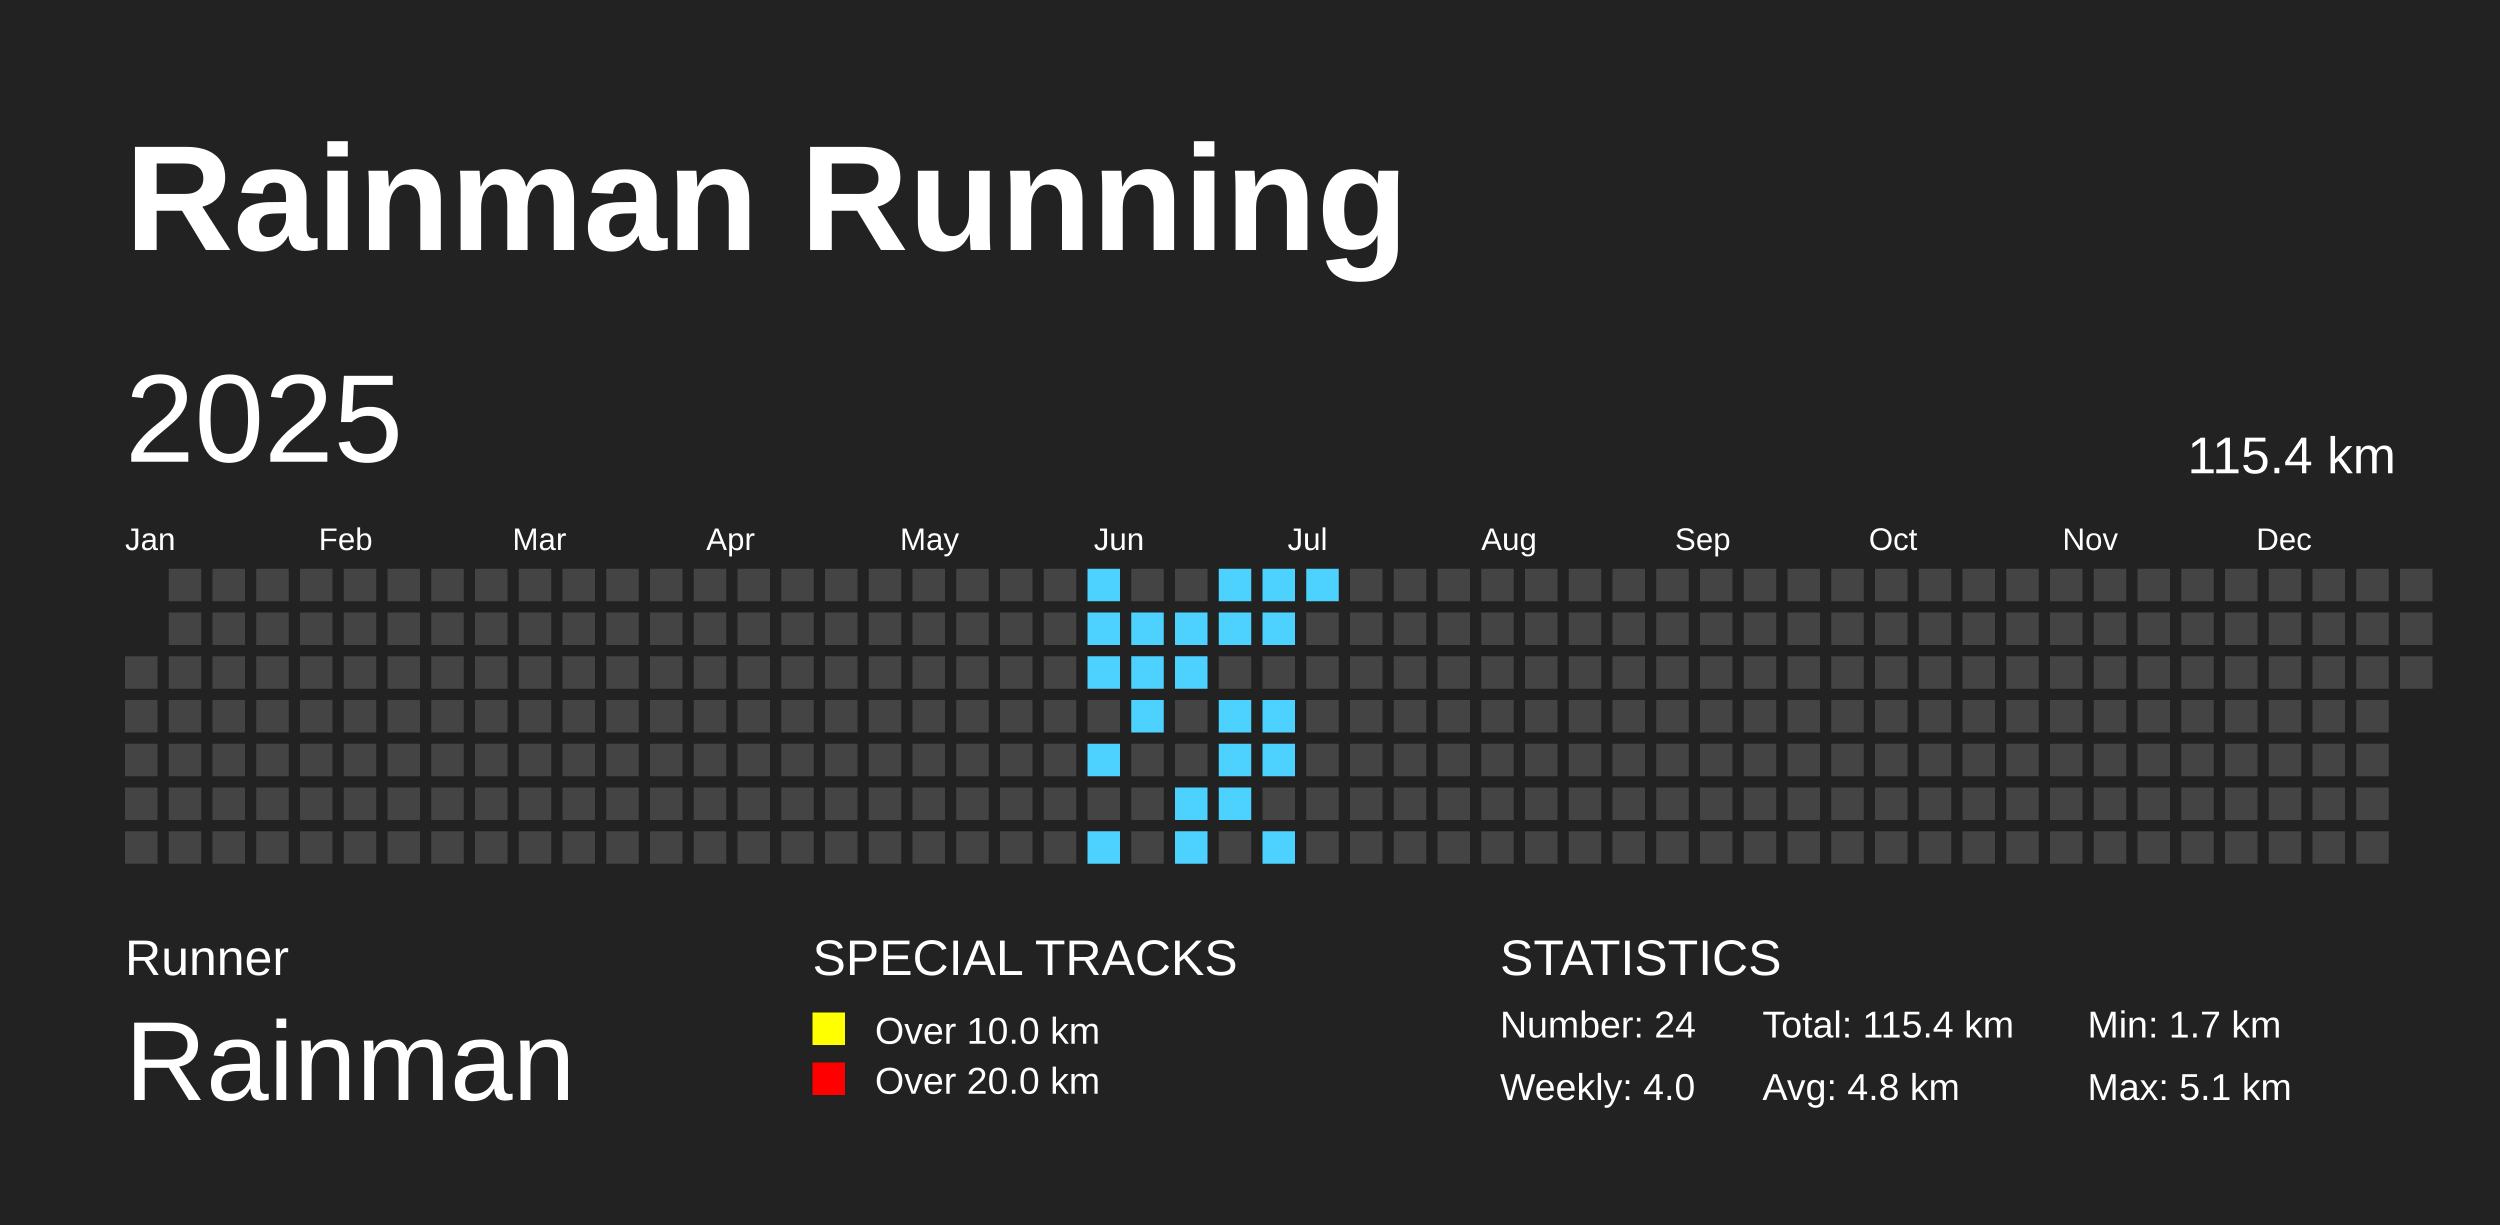
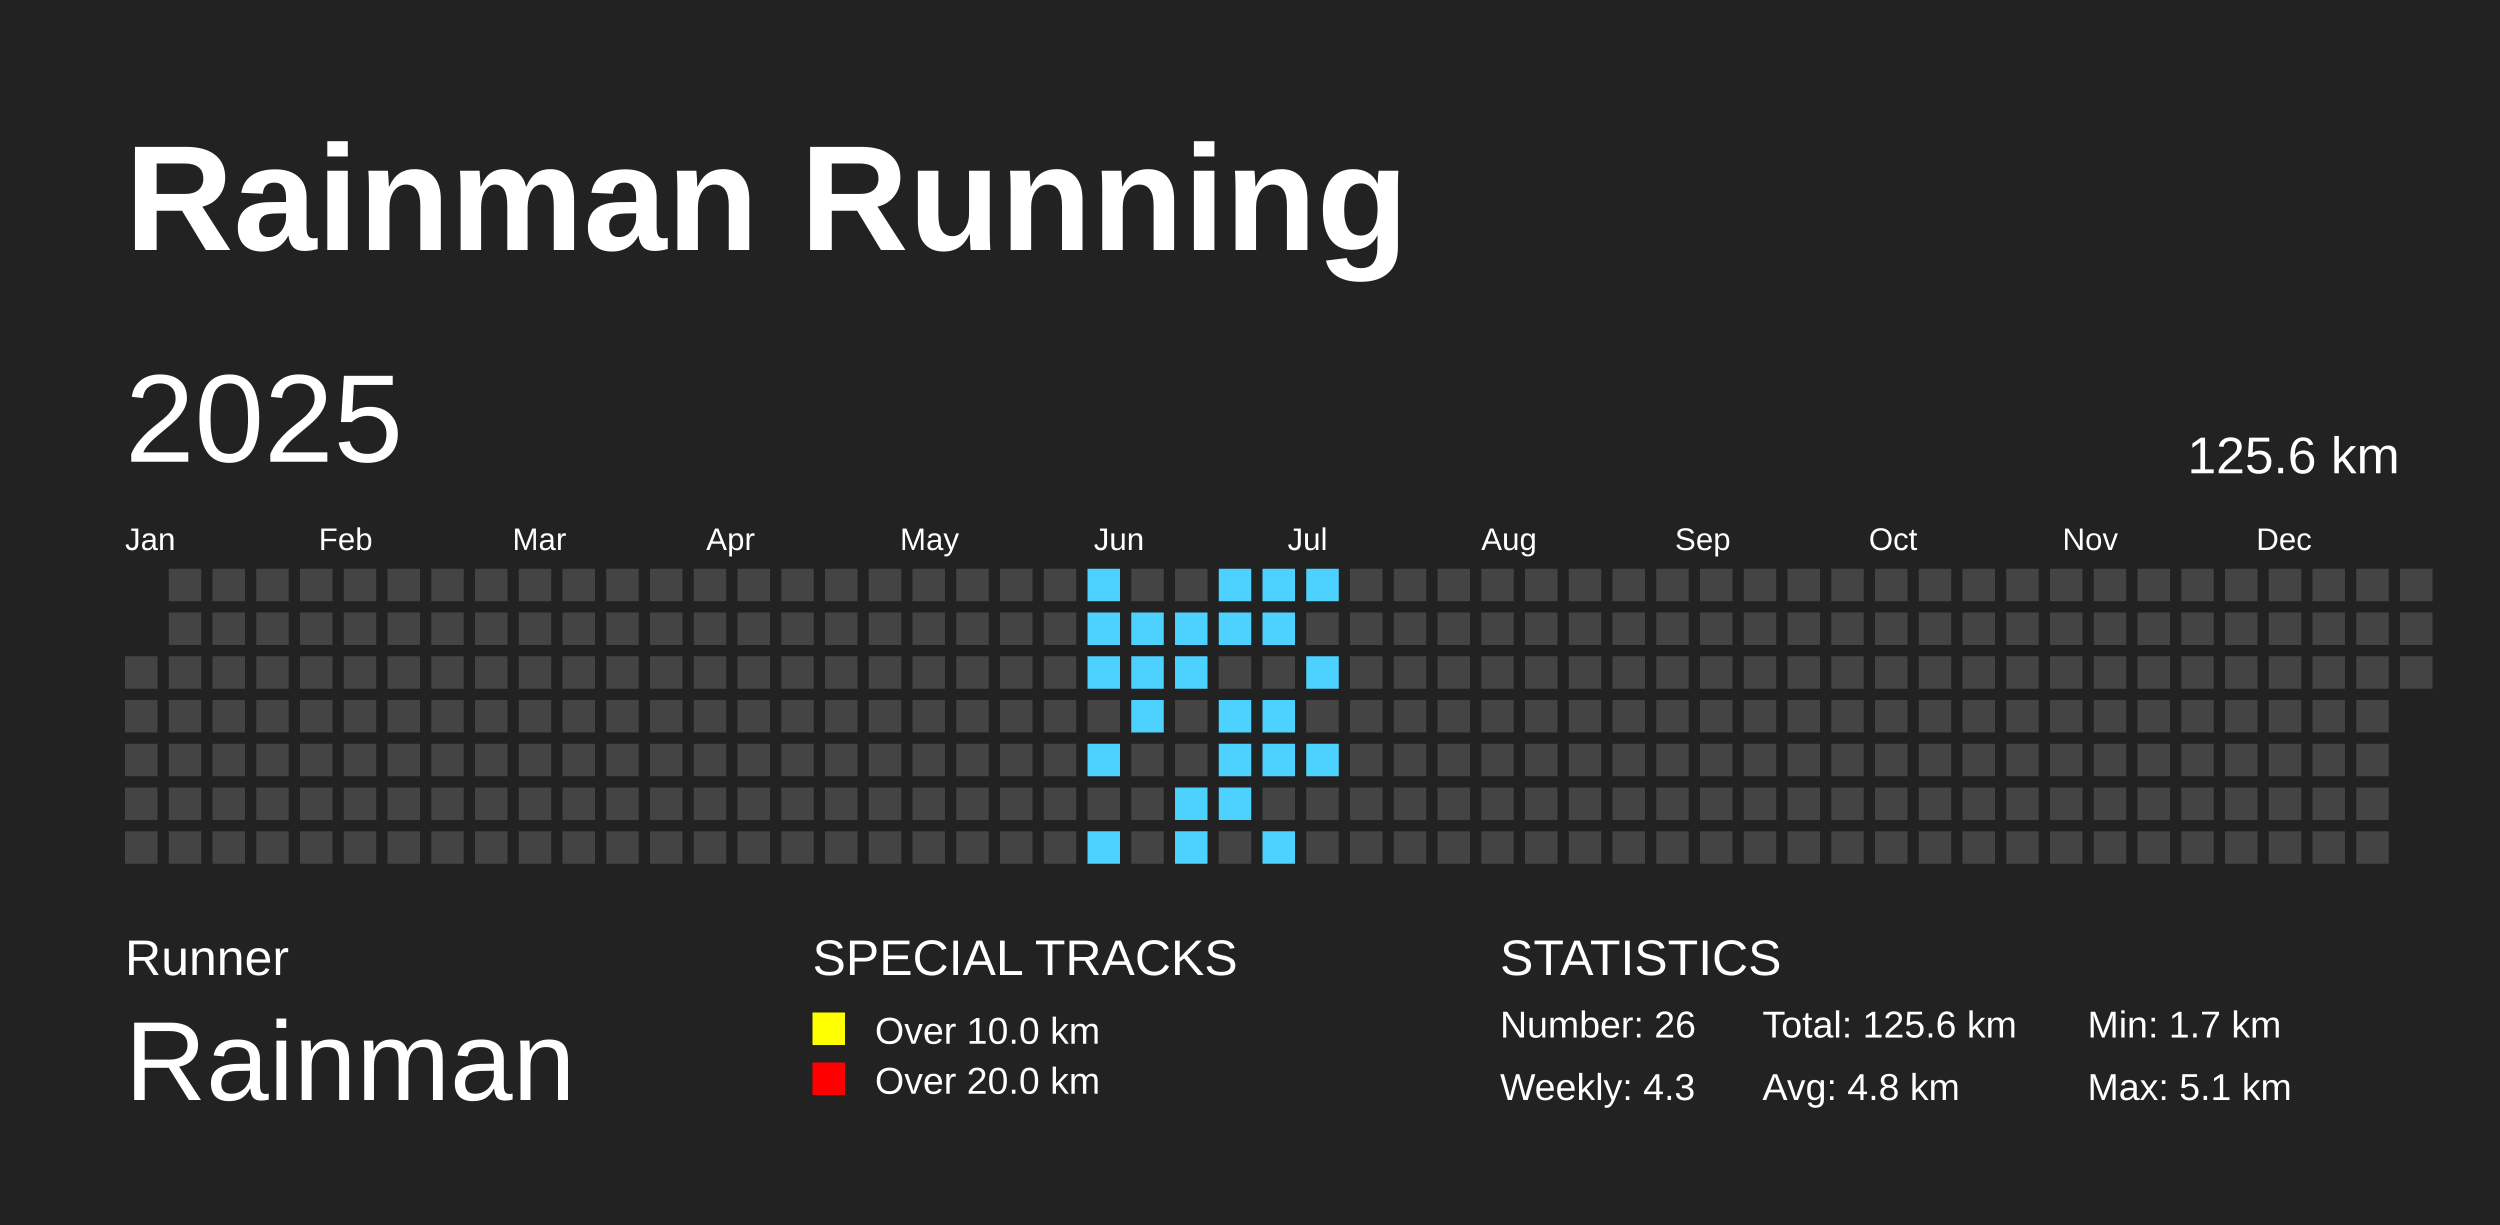
<svg xmlns="http://www.w3.org/2000/svg" baseProfile="full" height="98mm" version="1.1" viewBox="0,0,200,98" width="200mm">
  <defs />
  <rect fill="#222222" height="98" width="200" x="0" y="0" />
  <text fill="#FFFFFF" style="font-size:12px; font-family:Arial; font-weight:bold;" x="10" y="20">Rainman Running</text>
  <text fill="#FFFFFF" style="font-size:4px; font-family:Arial" x="10" y="78">Runner</text>
  <text fill="#FFFFFF" style="font-size:9px; font-family:Arial" x="10" y="88">Rainman</text>
  <text fill="#FFFFFF" style="font-size:4px; font-family:Arial" x="65" y="78">SPECIAL TRACKS</text>
  <rect fill="yellow" height="2.6" width="2.6" x="65" y="81" />
  <text fill="#FFFFFF" style="font-size:3px; font-family:Arial" x="70" y="83.5">Over 10.0 km</text>
  <rect fill="red" height="2.6" width="2.6" x="65" y="85" />
  <text fill="#FFFFFF" style="font-size:3px; font-family:Arial" x="70" y="87.5">Over 20.0 km</text>
  <text fill="#FFFFFF" style="font-size:4px; font-family:Arial" x="120" y="78">STATISTICS</text>
-   <text fill="#FFFFFF" style="font-size:3px; font-family:Arial" x="120" y="83">Number: 24</text>
-   <text fill="#FFFFFF" style="font-size:3px; font-family:Arial" x="120" y="88">Weekly: 4.0</text>
-   <text fill="#FFFFFF" style="font-size:3px; font-family:Arial" x="141" y="83">Total: 115.4 km</text>
+   <text fill="#FFFFFF" style="font-size:3px; font-family:Arial" x="120" y="83">Number: 26</text>
+   <text fill="#FFFFFF" style="font-size:3px; font-family:Arial" x="120" y="88">Weekly: 4.3</text>
+   <text fill="#FFFFFF" style="font-size:3px; font-family:Arial" x="141" y="83">Total: 125.6 km</text>
  <text fill="#FFFFFF" style="font-size:3px; font-family:Arial" x="141" y="88">Avg: 4.8 km</text>
  <text fill="#FFFFFF" style="font-size:3px; font-family:Arial" x="167" y="83">Min: 1.7 km</text>
  <text fill="#FFFFFF" style="font-size:3px; font-family:Arial" x="167" y="88">Max: 5.1 km</text>
  <text dominant-baseline="hanging" fill="#FFFFFF" style="font-size:10.0px; font-family:Arial;" x="10" y="30">2025</text>
-   <text dominant-baseline="hanging" fill="#FFFFFF" style="font-size:4.125px; font-family:Arial;" x="175" y="35">115.4 km</text>
+   <text dominant-baseline="hanging" fill="#FFFFFF" style="font-size:4.125px; font-family:Arial;" x="175" y="35">125.6 km</text>
  <text fill="#FFFFFF" style="font-size:2.5px; font-family:Arial" x="10.0" y="44">Jan</text>
  <text fill="#FFFFFF" style="font-size:2.5px; font-family:Arial" x="25.5" y="44">Feb</text>
  <text fill="#FFFFFF" style="font-size:2.5px; font-family:Arial" x="41.0" y="44">Mar</text>
  <text fill="#FFFFFF" style="font-size:2.5px; font-family:Arial" x="56.5" y="44">Apr</text>
  <text fill="#FFFFFF" style="font-size:2.5px; font-family:Arial" x="72.0" y="44">May</text>
  <text fill="#FFFFFF" style="font-size:2.5px; font-family:Arial" x="87.5" y="44">Jun</text>
  <text fill="#FFFFFF" style="font-size:2.5px; font-family:Arial" x="103.0" y="44">Jul</text>
  <text fill="#FFFFFF" style="font-size:2.5px; font-family:Arial" x="118.5" y="44">Aug</text>
  <text fill="#FFFFFF" style="font-size:2.5px; font-family:Arial" x="134.0" y="44">Sep</text>
  <text fill="#FFFFFF" style="font-size:2.5px; font-family:Arial" x="149.5" y="44">Oct</text>
  <text fill="#FFFFFF" style="font-size:2.5px; font-family:Arial" x="165.0" y="44">Nov</text>
  <text fill="#FFFFFF" style="font-size:2.5px; font-family:Arial" x="180.5" y="44">Dec</text>
  <rect fill="#444444" height="2.6" width="2.6" x="10.0" y="52.5" />
  <rect fill="#444444" height="2.6" width="2.6" x="10.0" y="56.0" />
  <rect fill="#444444" height="2.6" width="2.6" x="10.0" y="59.5" />
  <rect fill="#444444" height="2.6" width="2.6" x="10.0" y="63.0" />
  <rect fill="#444444" height="2.6" width="2.6" x="10.0" y="66.5" />
  <rect fill="#444444" height="2.6" width="2.6" x="13.5" y="45.5" />
  <rect fill="#444444" height="2.6" width="2.6" x="13.5" y="49.0" />
  <rect fill="#444444" height="2.6" width="2.6" x="13.5" y="52.5" />
  <rect fill="#444444" height="2.6" width="2.6" x="13.5" y="56.0" />
  <rect fill="#444444" height="2.6" width="2.6" x="13.5" y="59.5" />
  <rect fill="#444444" height="2.6" width="2.6" x="13.5" y="63.0" />
  <rect fill="#444444" height="2.6" width="2.6" x="13.5" y="66.5" />
  <rect fill="#444444" height="2.6" width="2.6" x="17.0" y="45.5" />
  <rect fill="#444444" height="2.6" width="2.6" x="17.0" y="49.0" />
  <rect fill="#444444" height="2.6" width="2.6" x="17.0" y="52.5" />
  <rect fill="#444444" height="2.6" width="2.6" x="17.0" y="56.0" />
  <rect fill="#444444" height="2.6" width="2.6" x="17.0" y="59.5" />
  <rect fill="#444444" height="2.6" width="2.6" x="17.0" y="63.0" />
  <rect fill="#444444" height="2.6" width="2.6" x="17.0" y="66.5" />
  <rect fill="#444444" height="2.6" width="2.6" x="20.5" y="45.5" />
  <rect fill="#444444" height="2.6" width="2.6" x="20.5" y="49.0" />
  <rect fill="#444444" height="2.6" width="2.6" x="20.5" y="52.5" />
  <rect fill="#444444" height="2.6" width="2.6" x="20.5" y="56.0" />
  <rect fill="#444444" height="2.6" width="2.6" x="20.5" y="59.5" />
  <rect fill="#444444" height="2.6" width="2.6" x="20.5" y="63.0" />
  <rect fill="#444444" height="2.6" width="2.6" x="20.5" y="66.5" />
  <rect fill="#444444" height="2.6" width="2.6" x="24.0" y="45.5" />
  <rect fill="#444444" height="2.6" width="2.6" x="24.0" y="49.0" />
  <rect fill="#444444" height="2.6" width="2.6" x="24.0" y="52.5" />
  <rect fill="#444444" height="2.6" width="2.6" x="24.0" y="56.0" />
  <rect fill="#444444" height="2.6" width="2.6" x="24.0" y="59.5" />
  <rect fill="#444444" height="2.6" width="2.6" x="24.0" y="63.0" />
  <rect fill="#444444" height="2.6" width="2.6" x="24.0" y="66.5" />
  <rect fill="#444444" height="2.6" width="2.6" x="27.5" y="45.5" />
  <rect fill="#444444" height="2.6" width="2.6" x="27.5" y="49.0" />
  <rect fill="#444444" height="2.6" width="2.6" x="27.5" y="52.5" />
  <rect fill="#444444" height="2.6" width="2.6" x="27.5" y="56.0" />
  <rect fill="#444444" height="2.6" width="2.6" x="27.5" y="59.5" />
  <rect fill="#444444" height="2.6" width="2.6" x="27.5" y="63.0" />
  <rect fill="#444444" height="2.6" width="2.6" x="27.5" y="66.5" />
  <rect fill="#444444" height="2.6" width="2.6" x="31.0" y="45.5" />
  <rect fill="#444444" height="2.6" width="2.6" x="31.0" y="49.0" />
  <rect fill="#444444" height="2.6" width="2.6" x="31.0" y="52.5" />
  <rect fill="#444444" height="2.6" width="2.6" x="31.0" y="56.0" />
  <rect fill="#444444" height="2.6" width="2.6" x="31.0" y="59.5" />
  <rect fill="#444444" height="2.6" width="2.6" x="31.0" y="63.0" />
  <rect fill="#444444" height="2.6" width="2.6" x="31.0" y="66.5" />
  <rect fill="#444444" height="2.6" width="2.6" x="34.5" y="45.5" />
  <rect fill="#444444" height="2.6" width="2.6" x="34.5" y="49.0" />
  <rect fill="#444444" height="2.6" width="2.6" x="34.5" y="52.5" />
  <rect fill="#444444" height="2.6" width="2.6" x="34.5" y="56.0" />
  <rect fill="#444444" height="2.6" width="2.6" x="34.5" y="59.5" />
  <rect fill="#444444" height="2.6" width="2.6" x="34.5" y="63.0" />
  <rect fill="#444444" height="2.6" width="2.6" x="34.5" y="66.5" />
  <rect fill="#444444" height="2.6" width="2.6" x="38.0" y="45.5" />
  <rect fill="#444444" height="2.6" width="2.6" x="38.0" y="49.0" />
  <rect fill="#444444" height="2.6" width="2.6" x="38.0" y="52.5" />
  <rect fill="#444444" height="2.6" width="2.6" x="38.0" y="56.0" />
  <rect fill="#444444" height="2.6" width="2.6" x="38.0" y="59.5" />
  <rect fill="#444444" height="2.6" width="2.6" x="38.0" y="63.0" />
  <rect fill="#444444" height="2.6" width="2.6" x="38.0" y="66.5" />
  <rect fill="#444444" height="2.6" width="2.6" x="41.5" y="45.5" />
  <rect fill="#444444" height="2.6" width="2.6" x="41.5" y="49.0" />
  <rect fill="#444444" height="2.6" width="2.6" x="41.5" y="52.5" />
  <rect fill="#444444" height="2.6" width="2.6" x="41.5" y="56.0" />
  <rect fill="#444444" height="2.6" width="2.6" x="41.5" y="59.5" />
  <rect fill="#444444" height="2.6" width="2.6" x="41.5" y="63.0" />
  <rect fill="#444444" height="2.6" width="2.6" x="41.5" y="66.5" />
  <rect fill="#444444" height="2.6" width="2.6" x="45.0" y="45.5" />
  <rect fill="#444444" height="2.6" width="2.6" x="45.0" y="49.0" />
  <rect fill="#444444" height="2.6" width="2.6" x="45.0" y="52.5" />
  <rect fill="#444444" height="2.6" width="2.6" x="45.0" y="56.0" />
  <rect fill="#444444" height="2.6" width="2.6" x="45.0" y="59.5" />
  <rect fill="#444444" height="2.6" width="2.6" x="45.0" y="63.0" />
  <rect fill="#444444" height="2.6" width="2.6" x="45.0" y="66.5" />
  <rect fill="#444444" height="2.6" width="2.6" x="48.5" y="45.5" />
  <rect fill="#444444" height="2.6" width="2.6" x="48.5" y="49.0" />
  <rect fill="#444444" height="2.6" width="2.6" x="48.5" y="52.5" />
  <rect fill="#444444" height="2.6" width="2.6" x="48.5" y="56.0" />
  <rect fill="#444444" height="2.6" width="2.6" x="48.5" y="59.5" />
  <rect fill="#444444" height="2.6" width="2.6" x="48.5" y="63.0" />
  <rect fill="#444444" height="2.6" width="2.6" x="48.5" y="66.5" />
  <rect fill="#444444" height="2.6" width="2.6" x="52.0" y="45.5" />
  <rect fill="#444444" height="2.6" width="2.6" x="52.0" y="49.0" />
  <rect fill="#444444" height="2.6" width="2.6" x="52.0" y="52.5" />
  <rect fill="#444444" height="2.6" width="2.6" x="52.0" y="56.0" />
  <rect fill="#444444" height="2.6" width="2.6" x="52.0" y="59.5" />
  <rect fill="#444444" height="2.6" width="2.6" x="52.0" y="63.0" />
  <rect fill="#444444" height="2.6" width="2.6" x="52.0" y="66.5" />
  <rect fill="#444444" height="2.6" width="2.6" x="55.5" y="45.5" />
  <rect fill="#444444" height="2.6" width="2.6" x="55.5" y="49.0" />
  <rect fill="#444444" height="2.6" width="2.6" x="55.5" y="52.5" />
  <rect fill="#444444" height="2.6" width="2.6" x="55.5" y="56.0" />
  <rect fill="#444444" height="2.6" width="2.6" x="55.5" y="59.5" />
  <rect fill="#444444" height="2.6" width="2.6" x="55.5" y="63.0" />
  <rect fill="#444444" height="2.6" width="2.6" x="55.5" y="66.5" />
  <rect fill="#444444" height="2.6" width="2.6" x="59.0" y="45.5" />
  <rect fill="#444444" height="2.6" width="2.6" x="59.0" y="49.0" />
  <rect fill="#444444" height="2.6" width="2.6" x="59.0" y="52.5" />
  <rect fill="#444444" height="2.6" width="2.6" x="59.0" y="56.0" />
  <rect fill="#444444" height="2.6" width="2.6" x="59.0" y="59.5" />
  <rect fill="#444444" height="2.6" width="2.6" x="59.0" y="63.0" />
  <rect fill="#444444" height="2.6" width="2.6" x="59.0" y="66.5" />
  <rect fill="#444444" height="2.6" width="2.6" x="62.5" y="45.5" />
  <rect fill="#444444" height="2.6" width="2.6" x="62.5" y="49.0" />
  <rect fill="#444444" height="2.6" width="2.6" x="62.5" y="52.5" />
  <rect fill="#444444" height="2.6" width="2.6" x="62.5" y="56.0" />
  <rect fill="#444444" height="2.6" width="2.6" x="62.5" y="59.5" />
  <rect fill="#444444" height="2.6" width="2.6" x="62.5" y="63.0" />
  <rect fill="#444444" height="2.6" width="2.6" x="62.5" y="66.5" />
  <rect fill="#444444" height="2.6" width="2.6" x="66.0" y="45.5" />
  <rect fill="#444444" height="2.6" width="2.6" x="66.0" y="49.0" />
  <rect fill="#444444" height="2.6" width="2.6" x="66.0" y="52.5" />
  <rect fill="#444444" height="2.6" width="2.6" x="66.0" y="56.0" />
  <rect fill="#444444" height="2.6" width="2.6" x="66.0" y="59.5" />
  <rect fill="#444444" height="2.6" width="2.6" x="66.0" y="63.0" />
  <rect fill="#444444" height="2.6" width="2.6" x="66.0" y="66.5" />
  <rect fill="#444444" height="2.6" width="2.6" x="69.5" y="45.5" />
  <rect fill="#444444" height="2.6" width="2.6" x="69.5" y="49.0" />
  <rect fill="#444444" height="2.6" width="2.6" x="69.5" y="52.5" />
  <rect fill="#444444" height="2.6" width="2.6" x="69.5" y="56.0" />
  <rect fill="#444444" height="2.6" width="2.6" x="69.5" y="59.5" />
  <rect fill="#444444" height="2.6" width="2.6" x="69.5" y="63.0" />
  <rect fill="#444444" height="2.6" width="2.6" x="69.5" y="66.5" />
  <rect fill="#444444" height="2.6" width="2.6" x="73.0" y="45.5" />
  <rect fill="#444444" height="2.6" width="2.6" x="73.0" y="49.0" />
  <rect fill="#444444" height="2.6" width="2.6" x="73.0" y="52.5" />
  <rect fill="#444444" height="2.6" width="2.6" x="73.0" y="56.0" />
  <rect fill="#444444" height="2.6" width="2.6" x="73.0" y="59.5" />
  <rect fill="#444444" height="2.6" width="2.6" x="73.0" y="63.0" />
  <rect fill="#444444" height="2.6" width="2.6" x="73.0" y="66.5" />
  <rect fill="#444444" height="2.6" width="2.6" x="76.5" y="45.5" />
  <rect fill="#444444" height="2.6" width="2.6" x="76.5" y="49.0" />
  <rect fill="#444444" height="2.6" width="2.6" x="76.5" y="52.5" />
  <rect fill="#444444" height="2.6" width="2.6" x="76.5" y="56.0" />
  <rect fill="#444444" height="2.6" width="2.6" x="76.5" y="59.5" />
  <rect fill="#444444" height="2.6" width="2.6" x="76.5" y="63.0" />
  <rect fill="#444444" height="2.6" width="2.6" x="76.5" y="66.5" />
  <rect fill="#444444" height="2.6" width="2.6" x="80.0" y="45.5" />
  <rect fill="#444444" height="2.6" width="2.6" x="80.0" y="49.0" />
  <rect fill="#444444" height="2.6" width="2.6" x="80.0" y="52.5" />
  <rect fill="#444444" height="2.6" width="2.6" x="80.0" y="56.0" />
  <rect fill="#444444" height="2.6" width="2.6" x="80.0" y="59.5" />
  <rect fill="#444444" height="2.6" width="2.6" x="80.0" y="63.0" />
  <rect fill="#444444" height="2.6" width="2.6" x="80.0" y="66.5" />
  <rect fill="#444444" height="2.6" width="2.6" x="83.5" y="45.5" />
  <rect fill="#444444" height="2.6" width="2.6" x="83.5" y="49.0" />
  <rect fill="#444444" height="2.6" width="2.6" x="83.5" y="52.5" />
  <rect fill="#444444" height="2.6" width="2.6" x="83.5" y="56.0" />
  <rect fill="#444444" height="2.6" width="2.6" x="83.5" y="59.5" />
  <rect fill="#444444" height="2.6" width="2.6" x="83.5" y="63.0" />
  <rect fill="#444444" height="2.6" width="2.6" x="83.5" y="66.5" />
  <rect fill="#4DD2FF" height="2.6" width="2.6" x="87.0" y="45.5" />
  <rect fill="#4DD2FF" height="2.6" width="2.6" x="87.0" y="49.0" />
  <rect fill="#4DD2FF" height="2.6" width="2.6" x="87.0" y="52.5" />
  <rect fill="#444444" height="2.6" width="2.6" x="87.0" y="56.0" />
  <rect fill="#4DD2FF" height="2.6" width="2.6" x="87.0" y="59.5" />
  <rect fill="#444444" height="2.6" width="2.6" x="87.0" y="63.0" />
  <rect fill="#4DD2FF" height="2.6" width="2.6" x="87.0" y="66.5" />
  <rect fill="#444444" height="2.6" width="2.6" x="90.5" y="45.5" />
  <rect fill="#4DD2FF" height="2.6" width="2.6" x="90.5" y="49.0" />
  <rect fill="#4DD2FF" height="2.6" width="2.6" x="90.5" y="52.5" />
  <rect fill="#4DD2FF" height="2.6" width="2.6" x="90.5" y="56.0" />
  <rect fill="#444444" height="2.6" width="2.6" x="90.5" y="59.5" />
  <rect fill="#444444" height="2.6" width="2.6" x="90.5" y="63.0" />
  <rect fill="#444444" height="2.6" width="2.6" x="90.5" y="66.5" />
  <rect fill="#444444" height="2.6" width="2.6" x="94.0" y="45.5" />
  <rect fill="#4DD2FF" height="2.6" width="2.6" x="94.0" y="49.0" />
  <rect fill="#4DD2FF" height="2.6" width="2.6" x="94.0" y="52.5" />
  <rect fill="#444444" height="2.6" width="2.6" x="94.0" y="56.0" />
  <rect fill="#444444" height="2.6" width="2.6" x="94.0" y="59.5" />
  <rect fill="#4DD2FF" height="2.6" width="2.6" x="94.0" y="63.0" />
  <rect fill="#4DD2FF" height="2.6" width="2.6" x="94.0" y="66.5" />
  <rect fill="#4DD2FF" height="2.6" width="2.6" x="97.5" y="45.5" />
  <rect fill="#4DD2FF" height="2.6" width="2.6" x="97.5" y="49.0" />
  <rect fill="#444444" height="2.6" width="2.6" x="97.5" y="52.5" />
  <rect fill="#4DD2FF" height="2.6" width="2.6" x="97.5" y="56.0" />
  <rect fill="#4DD2FF" height="2.6" width="2.6" x="97.5" y="59.5" />
  <rect fill="#4DD2FF" height="2.6" width="2.6" x="97.5" y="63.0" />
  <rect fill="#444444" height="2.6" width="2.6" x="97.5" y="66.5" />
  <rect fill="#4DD2FF" height="2.6" width="2.6" x="101.0" y="45.5" />
  <rect fill="#4DD2FF" height="2.6" width="2.6" x="101.0" y="49.0" />
  <rect fill="#444444" height="2.6" width="2.6" x="101.0" y="52.5" />
  <rect fill="#4DD2FF" height="2.6" width="2.6" x="101.0" y="56.0" />
  <rect fill="#4DD2FF" height="2.6" width="2.6" x="101.0" y="59.5" />
  <rect fill="#444444" height="2.6" width="2.6" x="101.0" y="63.0" />
  <rect fill="#4DD2FF" height="2.6" width="2.6" x="101.0" y="66.5" />
  <rect fill="#4DD2FF" height="2.6" width="2.6" x="104.5" y="45.5" />
  <rect fill="#444444" height="2.6" width="2.6" x="104.5" y="49.0" />
-   <rect fill="#444444" height="2.6" width="2.6" x="104.5" y="52.5" />
+   <rect fill="#4DD2FF" height="2.6" width="2.6" x="104.5" y="52.5" />
  <rect fill="#444444" height="2.6" width="2.6" x="104.5" y="56.0" />
-   <rect fill="#444444" height="2.6" width="2.6" x="104.5" y="59.5" />
+   <rect fill="#4DD2FF" height="2.6" width="2.6" x="104.5" y="59.5" />
  <rect fill="#444444" height="2.6" width="2.6" x="104.5" y="63.0" />
  <rect fill="#444444" height="2.6" width="2.6" x="104.5" y="66.5" />
  <rect fill="#444444" height="2.6" width="2.6" x="108.0" y="45.5" />
  <rect fill="#444444" height="2.6" width="2.6" x="108.0" y="49.0" />
  <rect fill="#444444" height="2.6" width="2.6" x="108.0" y="52.5" />
  <rect fill="#444444" height="2.6" width="2.6" x="108.0" y="56.0" />
  <rect fill="#444444" height="2.6" width="2.6" x="108.0" y="59.5" />
  <rect fill="#444444" height="2.6" width="2.6" x="108.0" y="63.0" />
  <rect fill="#444444" height="2.6" width="2.6" x="108.0" y="66.5" />
  <rect fill="#444444" height="2.6" width="2.6" x="111.5" y="45.5" />
  <rect fill="#444444" height="2.6" width="2.6" x="111.5" y="49.0" />
  <rect fill="#444444" height="2.6" width="2.6" x="111.5" y="52.5" />
  <rect fill="#444444" height="2.6" width="2.6" x="111.5" y="56.0" />
  <rect fill="#444444" height="2.6" width="2.6" x="111.5" y="59.5" />
  <rect fill="#444444" height="2.6" width="2.6" x="111.5" y="63.0" />
  <rect fill="#444444" height="2.6" width="2.6" x="111.5" y="66.5" />
  <rect fill="#444444" height="2.6" width="2.6" x="115.0" y="45.5" />
  <rect fill="#444444" height="2.6" width="2.6" x="115.0" y="49.0" />
  <rect fill="#444444" height="2.6" width="2.6" x="115.0" y="52.5" />
  <rect fill="#444444" height="2.6" width="2.6" x="115.0" y="56.0" />
  <rect fill="#444444" height="2.6" width="2.6" x="115.0" y="59.5" />
  <rect fill="#444444" height="2.6" width="2.6" x="115.0" y="63.0" />
  <rect fill="#444444" height="2.6" width="2.6" x="115.0" y="66.5" />
  <rect fill="#444444" height="2.6" width="2.6" x="118.5" y="45.5" />
  <rect fill="#444444" height="2.6" width="2.6" x="118.5" y="49.0" />
  <rect fill="#444444" height="2.6" width="2.6" x="118.5" y="52.5" />
  <rect fill="#444444" height="2.6" width="2.6" x="118.5" y="56.0" />
  <rect fill="#444444" height="2.6" width="2.6" x="118.5" y="59.5" />
  <rect fill="#444444" height="2.6" width="2.6" x="118.5" y="63.0" />
  <rect fill="#444444" height="2.6" width="2.6" x="118.5" y="66.5" />
  <rect fill="#444444" height="2.6" width="2.6" x="122.0" y="45.5" />
  <rect fill="#444444" height="2.6" width="2.6" x="122.0" y="49.0" />
  <rect fill="#444444" height="2.6" width="2.6" x="122.0" y="52.5" />
  <rect fill="#444444" height="2.6" width="2.6" x="122.0" y="56.0" />
  <rect fill="#444444" height="2.6" width="2.6" x="122.0" y="59.5" />
  <rect fill="#444444" height="2.6" width="2.6" x="122.0" y="63.0" />
  <rect fill="#444444" height="2.6" width="2.6" x="122.0" y="66.5" />
  <rect fill="#444444" height="2.6" width="2.6" x="125.5" y="45.5" />
  <rect fill="#444444" height="2.6" width="2.6" x="125.5" y="49.0" />
  <rect fill="#444444" height="2.6" width="2.6" x="125.5" y="52.5" />
  <rect fill="#444444" height="2.6" width="2.6" x="125.5" y="56.0" />
  <rect fill="#444444" height="2.6" width="2.6" x="125.5" y="59.5" />
  <rect fill="#444444" height="2.6" width="2.6" x="125.5" y="63.0" />
  <rect fill="#444444" height="2.6" width="2.6" x="125.5" y="66.5" />
  <rect fill="#444444" height="2.6" width="2.6" x="129.0" y="45.5" />
  <rect fill="#444444" height="2.6" width="2.6" x="129.0" y="49.0" />
  <rect fill="#444444" height="2.6" width="2.6" x="129.0" y="52.5" />
  <rect fill="#444444" height="2.6" width="2.6" x="129.0" y="56.0" />
  <rect fill="#444444" height="2.6" width="2.6" x="129.0" y="59.5" />
  <rect fill="#444444" height="2.6" width="2.6" x="129.0" y="63.0" />
  <rect fill="#444444" height="2.6" width="2.6" x="129.0" y="66.5" />
  <rect fill="#444444" height="2.6" width="2.6" x="132.5" y="45.5" />
  <rect fill="#444444" height="2.6" width="2.6" x="132.5" y="49.0" />
  <rect fill="#444444" height="2.6" width="2.6" x="132.5" y="52.5" />
  <rect fill="#444444" height="2.6" width="2.6" x="132.5" y="56.0" />
  <rect fill="#444444" height="2.6" width="2.6" x="132.5" y="59.5" />
  <rect fill="#444444" height="2.6" width="2.6" x="132.5" y="63.0" />
  <rect fill="#444444" height="2.6" width="2.6" x="132.5" y="66.5" />
  <rect fill="#444444" height="2.6" width="2.6" x="136.0" y="45.5" />
  <rect fill="#444444" height="2.6" width="2.6" x="136.0" y="49.0" />
  <rect fill="#444444" height="2.6" width="2.6" x="136.0" y="52.5" />
  <rect fill="#444444" height="2.6" width="2.6" x="136.0" y="56.0" />
  <rect fill="#444444" height="2.6" width="2.6" x="136.0" y="59.5" />
  <rect fill="#444444" height="2.6" width="2.6" x="136.0" y="63.0" />
  <rect fill="#444444" height="2.6" width="2.6" x="136.0" y="66.5" />
  <rect fill="#444444" height="2.6" width="2.6" x="139.5" y="45.5" />
  <rect fill="#444444" height="2.6" width="2.6" x="139.5" y="49.0" />
  <rect fill="#444444" height="2.6" width="2.6" x="139.5" y="52.5" />
  <rect fill="#444444" height="2.6" width="2.6" x="139.5" y="56.0" />
  <rect fill="#444444" height="2.6" width="2.6" x="139.5" y="59.5" />
  <rect fill="#444444" height="2.6" width="2.6" x="139.5" y="63.0" />
  <rect fill="#444444" height="2.6" width="2.6" x="139.5" y="66.5" />
  <rect fill="#444444" height="2.6" width="2.6" x="143.0" y="45.5" />
  <rect fill="#444444" height="2.6" width="2.6" x="143.0" y="49.0" />
  <rect fill="#444444" height="2.6" width="2.6" x="143.0" y="52.5" />
  <rect fill="#444444" height="2.6" width="2.6" x="143.0" y="56.0" />
  <rect fill="#444444" height="2.6" width="2.6" x="143.0" y="59.5" />
  <rect fill="#444444" height="2.6" width="2.6" x="143.0" y="63.0" />
  <rect fill="#444444" height="2.6" width="2.6" x="143.0" y="66.5" />
  <rect fill="#444444" height="2.6" width="2.6" x="146.5" y="45.5" />
  <rect fill="#444444" height="2.6" width="2.6" x="146.5" y="49.0" />
  <rect fill="#444444" height="2.6" width="2.6" x="146.5" y="52.5" />
  <rect fill="#444444" height="2.6" width="2.6" x="146.5" y="56.0" />
  <rect fill="#444444" height="2.6" width="2.6" x="146.5" y="59.5" />
  <rect fill="#444444" height="2.6" width="2.6" x="146.5" y="63.0" />
  <rect fill="#444444" height="2.6" width="2.6" x="146.5" y="66.5" />
  <rect fill="#444444" height="2.6" width="2.6" x="150.0" y="45.5" />
  <rect fill="#444444" height="2.6" width="2.6" x="150.0" y="49.0" />
  <rect fill="#444444" height="2.6" width="2.6" x="150.0" y="52.5" />
  <rect fill="#444444" height="2.6" width="2.6" x="150.0" y="56.0" />
  <rect fill="#444444" height="2.6" width="2.6" x="150.0" y="59.5" />
  <rect fill="#444444" height="2.6" width="2.6" x="150.0" y="63.0" />
  <rect fill="#444444" height="2.6" width="2.6" x="150.0" y="66.5" />
  <rect fill="#444444" height="2.6" width="2.6" x="153.5" y="45.5" />
  <rect fill="#444444" height="2.6" width="2.6" x="153.5" y="49.0" />
  <rect fill="#444444" height="2.6" width="2.6" x="153.5" y="52.5" />
  <rect fill="#444444" height="2.6" width="2.6" x="153.5" y="56.0" />
  <rect fill="#444444" height="2.6" width="2.6" x="153.5" y="59.5" />
  <rect fill="#444444" height="2.6" width="2.6" x="153.5" y="63.0" />
  <rect fill="#444444" height="2.6" width="2.6" x="153.5" y="66.5" />
  <rect fill="#444444" height="2.6" width="2.6" x="157.0" y="45.5" />
  <rect fill="#444444" height="2.6" width="2.6" x="157.0" y="49.0" />
  <rect fill="#444444" height="2.6" width="2.6" x="157.0" y="52.5" />
  <rect fill="#444444" height="2.6" width="2.6" x="157.0" y="56.0" />
  <rect fill="#444444" height="2.6" width="2.6" x="157.0" y="59.5" />
  <rect fill="#444444" height="2.6" width="2.6" x="157.0" y="63.0" />
  <rect fill="#444444" height="2.6" width="2.6" x="157.0" y="66.5" />
  <rect fill="#444444" height="2.6" width="2.6" x="160.5" y="45.5" />
  <rect fill="#444444" height="2.6" width="2.6" x="160.5" y="49.0" />
  <rect fill="#444444" height="2.6" width="2.6" x="160.5" y="52.5" />
  <rect fill="#444444" height="2.6" width="2.6" x="160.5" y="56.0" />
  <rect fill="#444444" height="2.6" width="2.6" x="160.5" y="59.5" />
  <rect fill="#444444" height="2.6" width="2.6" x="160.5" y="63.0" />
  <rect fill="#444444" height="2.6" width="2.6" x="160.5" y="66.5" />
  <rect fill="#444444" height="2.6" width="2.6" x="164.0" y="45.5" />
  <rect fill="#444444" height="2.6" width="2.6" x="164.0" y="49.0" />
  <rect fill="#444444" height="2.6" width="2.6" x="164.0" y="52.5" />
  <rect fill="#444444" height="2.6" width="2.6" x="164.0" y="56.0" />
  <rect fill="#444444" height="2.6" width="2.6" x="164.0" y="59.5" />
  <rect fill="#444444" height="2.6" width="2.6" x="164.0" y="63.0" />
  <rect fill="#444444" height="2.6" width="2.6" x="164.0" y="66.5" />
  <rect fill="#444444" height="2.6" width="2.6" x="167.5" y="45.5" />
  <rect fill="#444444" height="2.6" width="2.6" x="167.5" y="49.0" />
  <rect fill="#444444" height="2.6" width="2.6" x="167.5" y="52.5" />
  <rect fill="#444444" height="2.6" width="2.6" x="167.5" y="56.0" />
  <rect fill="#444444" height="2.6" width="2.6" x="167.5" y="59.5" />
  <rect fill="#444444" height="2.6" width="2.6" x="167.5" y="63.0" />
  <rect fill="#444444" height="2.6" width="2.6" x="167.5" y="66.5" />
  <rect fill="#444444" height="2.6" width="2.6" x="171.0" y="45.5" />
  <rect fill="#444444" height="2.6" width="2.6" x="171.0" y="49.0" />
  <rect fill="#444444" height="2.6" width="2.6" x="171.0" y="52.5" />
  <rect fill="#444444" height="2.6" width="2.6" x="171.0" y="56.0" />
  <rect fill="#444444" height="2.6" width="2.6" x="171.0" y="59.5" />
  <rect fill="#444444" height="2.6" width="2.6" x="171.0" y="63.0" />
  <rect fill="#444444" height="2.6" width="2.6" x="171.0" y="66.5" />
  <rect fill="#444444" height="2.6" width="2.6" x="174.5" y="45.5" />
  <rect fill="#444444" height="2.6" width="2.6" x="174.5" y="49.0" />
  <rect fill="#444444" height="2.6" width="2.6" x="174.5" y="52.5" />
  <rect fill="#444444" height="2.6" width="2.6" x="174.5" y="56.0" />
  <rect fill="#444444" height="2.6" width="2.6" x="174.5" y="59.5" />
  <rect fill="#444444" height="2.6" width="2.6" x="174.5" y="63.0" />
  <rect fill="#444444" height="2.6" width="2.6" x="174.5" y="66.5" />
  <rect fill="#444444" height="2.6" width="2.6" x="178.0" y="45.5" />
  <rect fill="#444444" height="2.6" width="2.6" x="178.0" y="49.0" />
  <rect fill="#444444" height="2.6" width="2.6" x="178.0" y="52.5" />
  <rect fill="#444444" height="2.6" width="2.6" x="178.0" y="56.0" />
  <rect fill="#444444" height="2.6" width="2.6" x="178.0" y="59.5" />
  <rect fill="#444444" height="2.6" width="2.6" x="178.0" y="63.0" />
  <rect fill="#444444" height="2.6" width="2.6" x="178.0" y="66.5" />
  <rect fill="#444444" height="2.6" width="2.6" x="181.5" y="45.5" />
  <rect fill="#444444" height="2.6" width="2.6" x="181.5" y="49.0" />
  <rect fill="#444444" height="2.6" width="2.6" x="181.5" y="52.5" />
  <rect fill="#444444" height="2.6" width="2.6" x="181.5" y="56.0" />
  <rect fill="#444444" height="2.6" width="2.6" x="181.5" y="59.5" />
  <rect fill="#444444" height="2.6" width="2.6" x="181.5" y="63.0" />
  <rect fill="#444444" height="2.6" width="2.6" x="181.5" y="66.5" />
  <rect fill="#444444" height="2.6" width="2.6" x="185.0" y="45.5" />
  <rect fill="#444444" height="2.6" width="2.6" x="185.0" y="49.0" />
  <rect fill="#444444" height="2.6" width="2.6" x="185.0" y="52.5" />
  <rect fill="#444444" height="2.6" width="2.6" x="185.0" y="56.0" />
  <rect fill="#444444" height="2.6" width="2.6" x="185.0" y="59.5" />
  <rect fill="#444444" height="2.6" width="2.6" x="185.0" y="63.0" />
  <rect fill="#444444" height="2.6" width="2.6" x="185.0" y="66.5" />
  <rect fill="#444444" height="2.6" width="2.6" x="188.5" y="45.5" />
  <rect fill="#444444" height="2.6" width="2.6" x="188.5" y="49.0" />
  <rect fill="#444444" height="2.6" width="2.6" x="188.5" y="52.5" />
  <rect fill="#444444" height="2.6" width="2.6" x="188.5" y="56.0" />
  <rect fill="#444444" height="2.6" width="2.6" x="188.5" y="59.5" />
  <rect fill="#444444" height="2.6" width="2.6" x="188.5" y="63.0" />
  <rect fill="#444444" height="2.6" width="2.6" x="188.5" y="66.5" />
  <rect fill="#444444" height="2.6" width="2.6" x="192.0" y="45.5" />
  <rect fill="#444444" height="2.6" width="2.6" x="192.0" y="49.0" />
  <rect fill="#444444" height="2.6" width="2.6" x="192.0" y="52.5" />
</svg>
